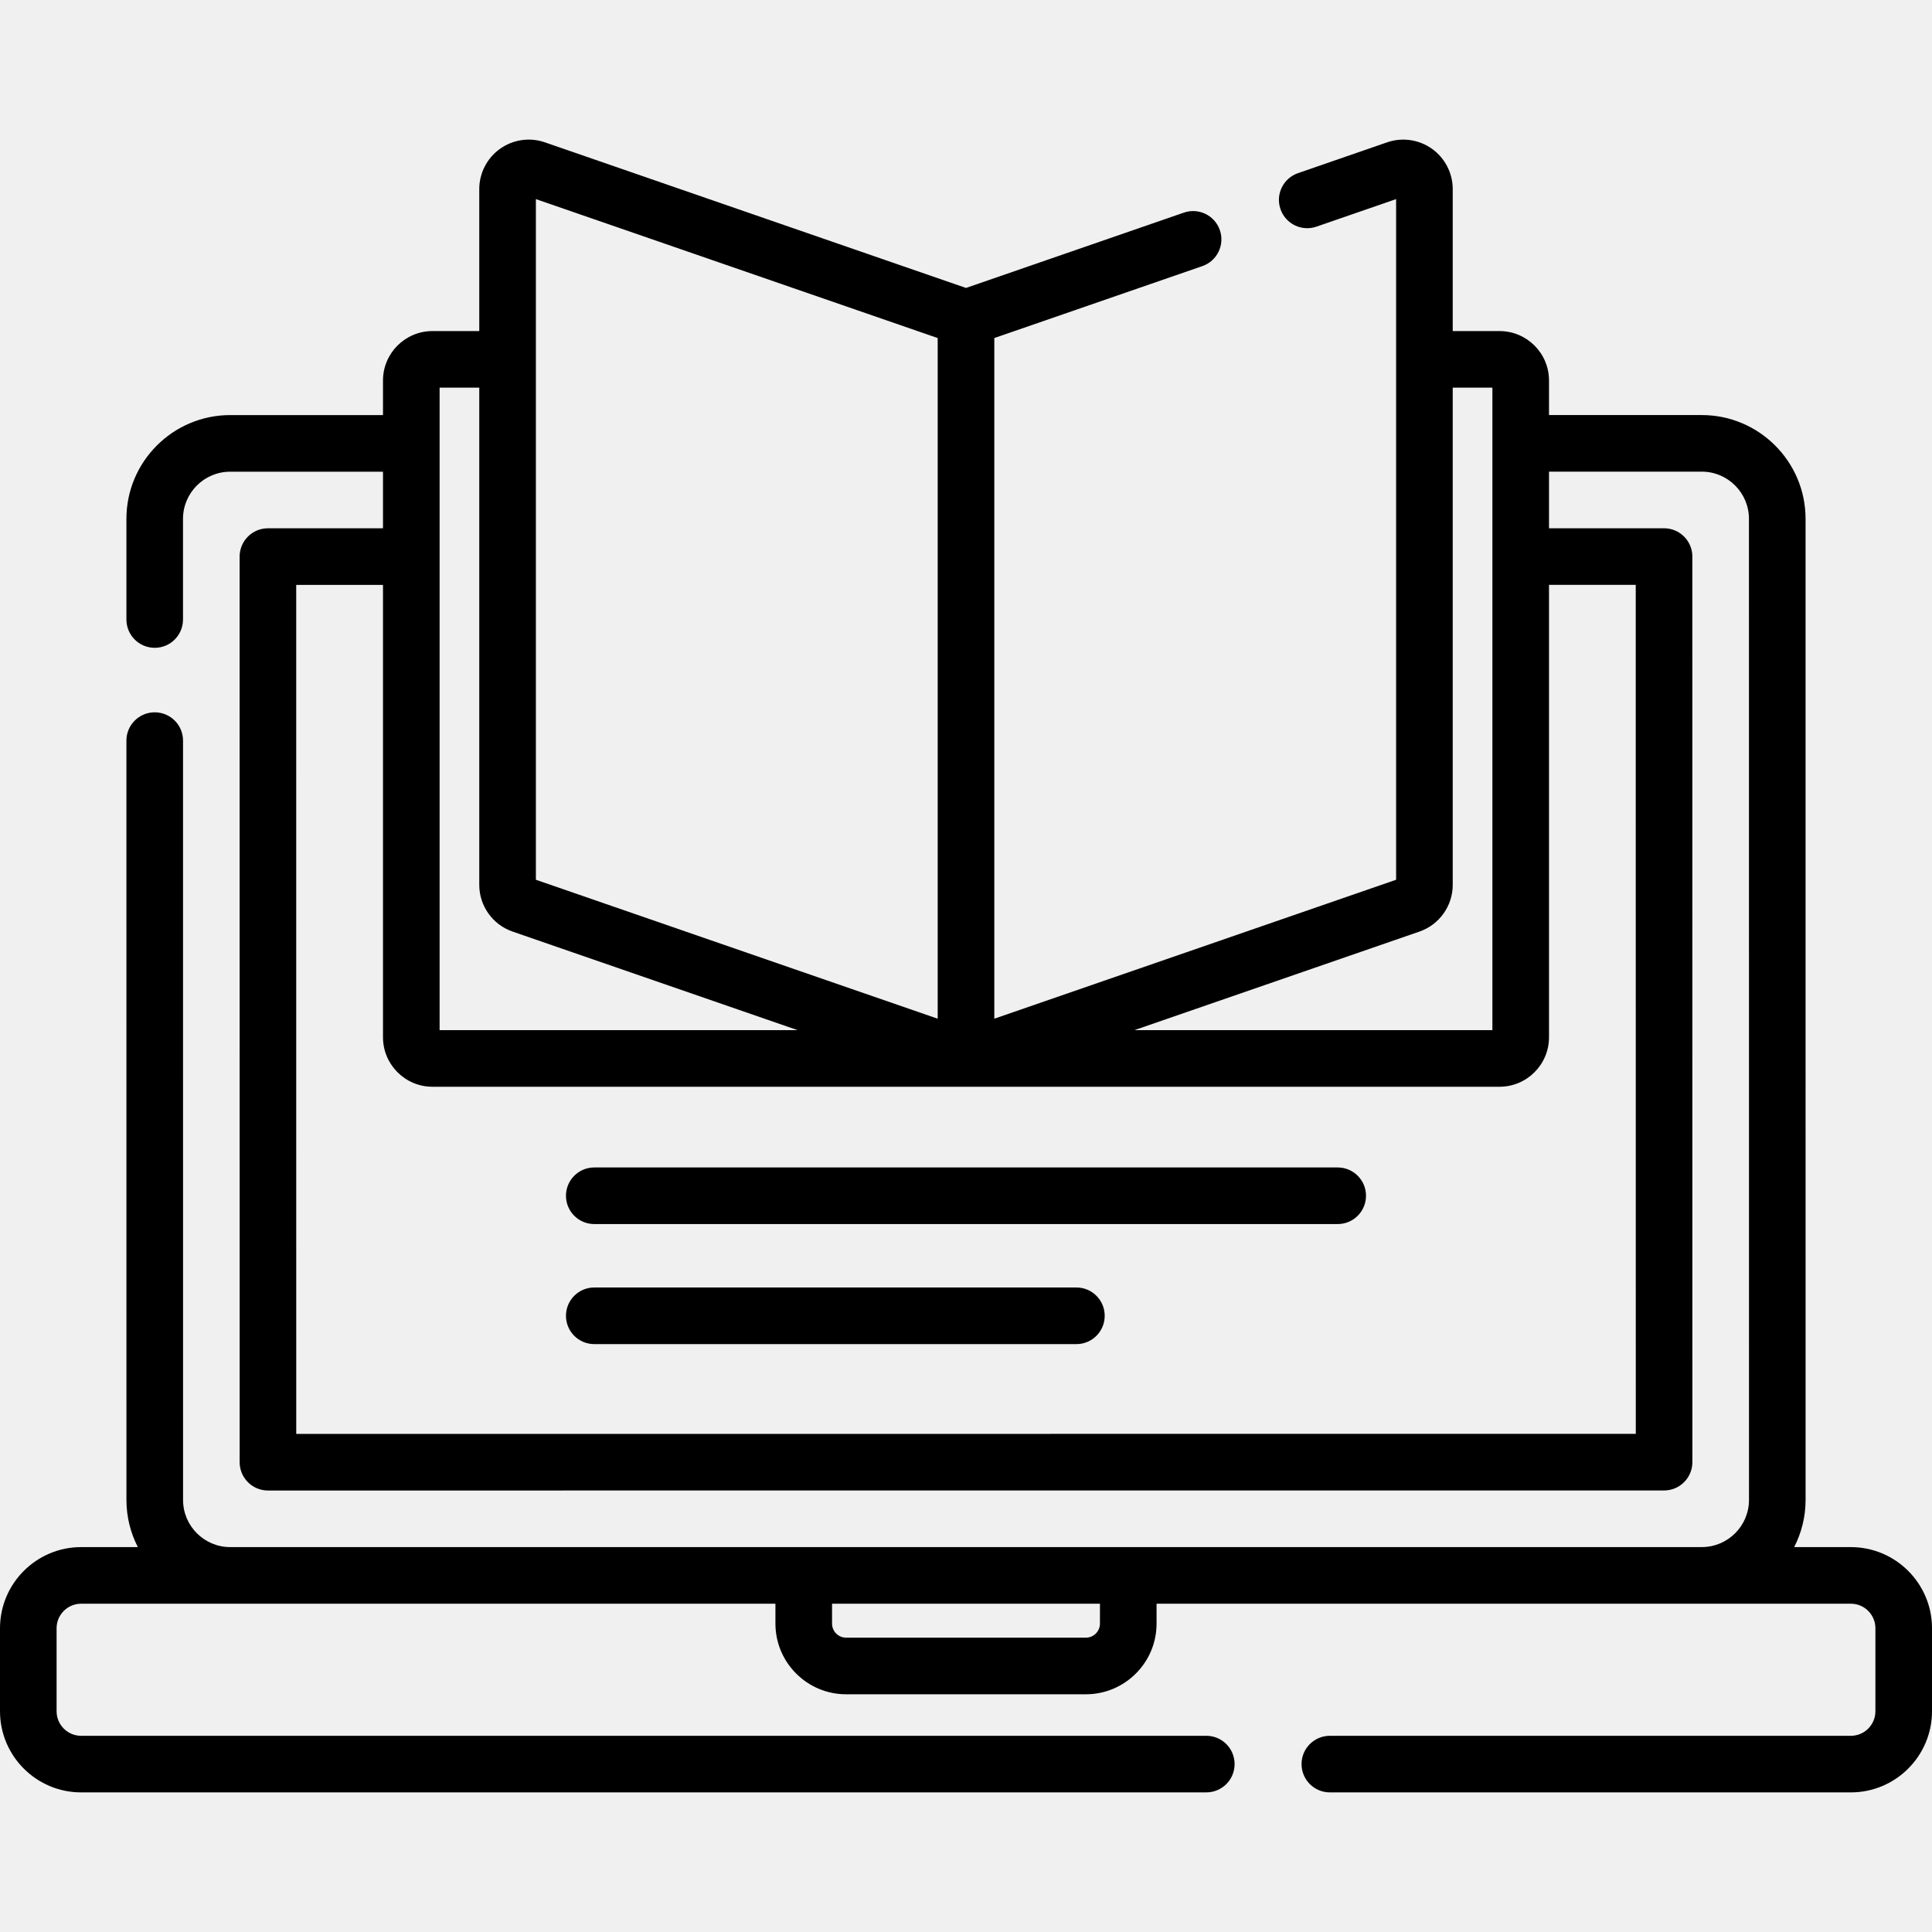
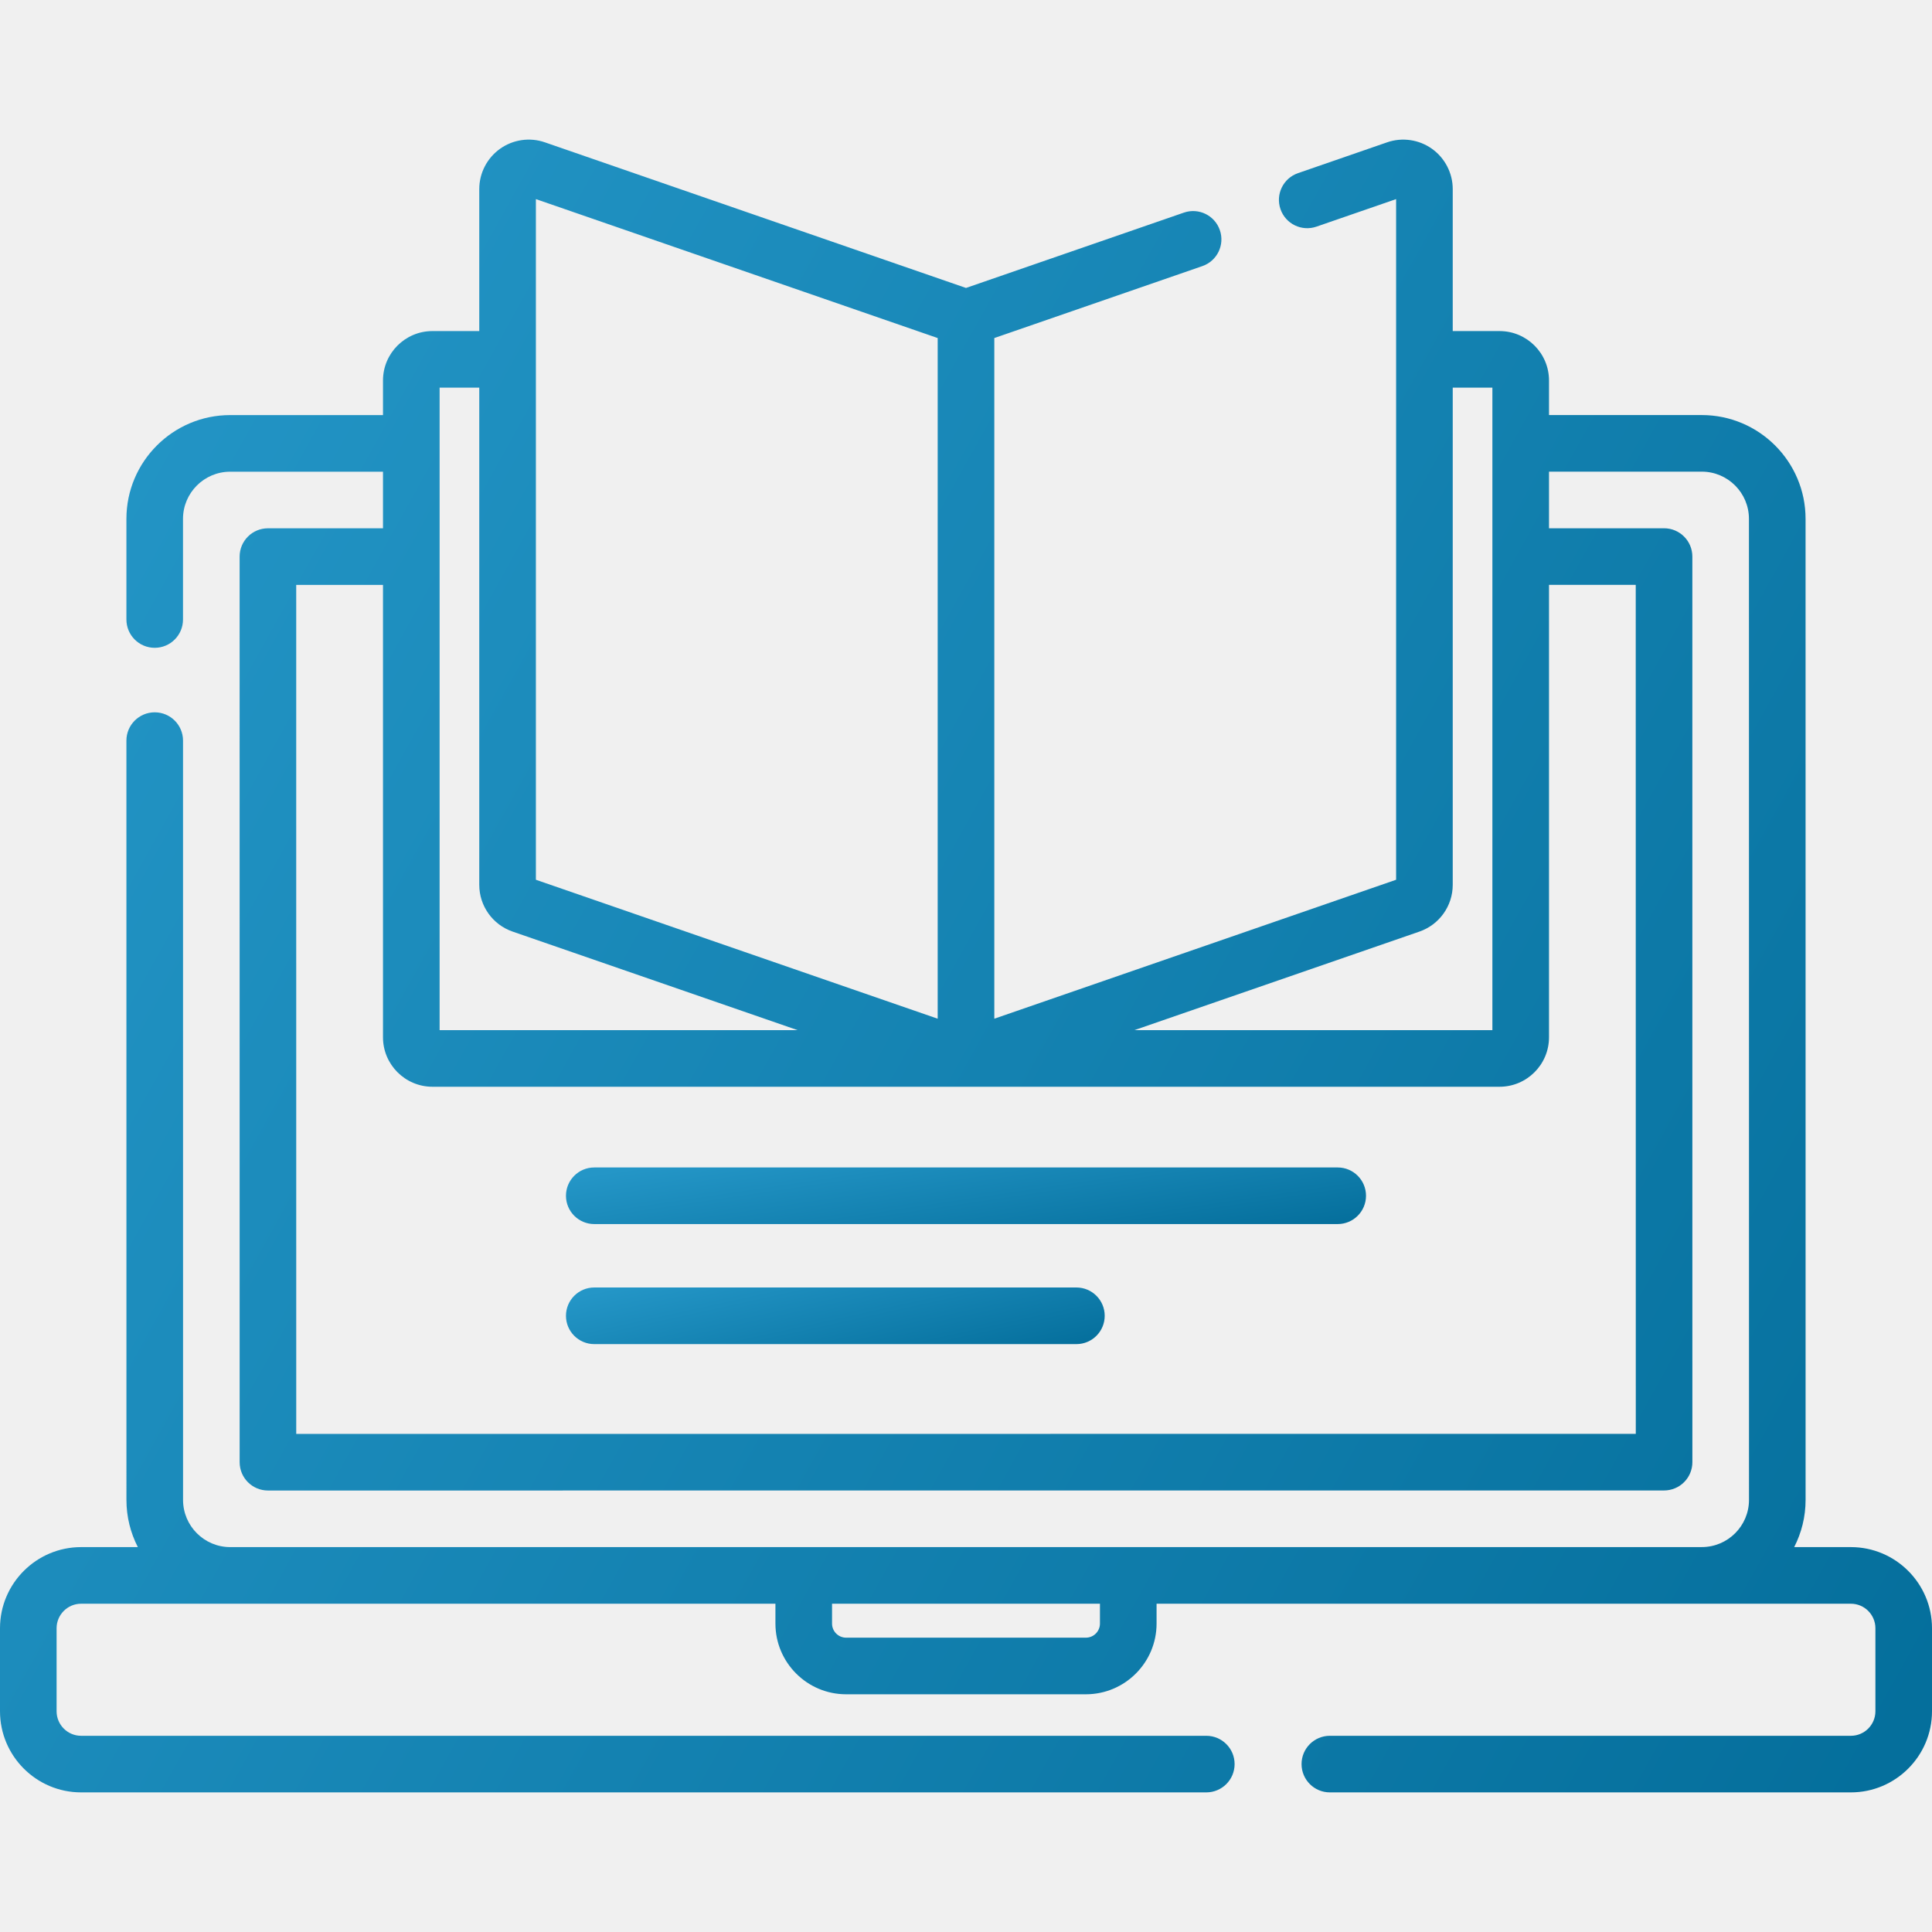
<svg xmlns="http://www.w3.org/2000/svg" width="72" height="72" viewBox="0 0 72 72" fill="none">
  <g clipPath="url(#clip0_1303_94681)">
    <path d="M68.977 57.656H66.864C67.135 57.128 67.289 56.53 67.289 55.897L67.288 19.335C67.288 17.203 65.553 15.468 63.42 15.468H57.727V14.18C57.727 13.164 56.9 12.338 55.884 12.338H54.139V7.045C54.139 6.451 53.849 5.89 53.365 5.545C52.881 5.2 52.256 5.11 51.694 5.304L48.372 6.453C47.821 6.643 47.529 7.244 47.72 7.794C47.91 8.345 48.51 8.637 49.061 8.446L52.029 7.42V32.786L37.055 37.964V12.598L44.808 9.917C45.359 9.727 45.651 9.126 45.46 8.576C45.27 8.025 44.67 7.733 44.119 7.924L36 10.731L20.306 5.304C19.744 5.109 19.119 5.2 18.635 5.545C18.151 5.89 17.861 6.451 17.861 7.045V12.338H16.116C15.1 12.338 14.273 13.164 14.273 14.18V15.469H8.578C6.446 15.469 4.711 17.204 4.711 19.337L4.711 23.087C4.711 23.67 5.183 24.142 5.766 24.142C6.348 24.142 6.82 23.67 6.82 23.087L6.82 19.337C6.82 18.367 7.609 17.579 8.578 17.579H14.273V19.688H9.984C9.705 19.688 9.436 19.799 9.239 19.997C9.041 20.195 8.93 20.463 8.93 20.743L8.931 54.492C8.931 55.075 9.403 55.547 9.986 55.547L62.016 55.545C62.295 55.545 62.564 55.434 62.761 55.236C62.959 55.039 63.07 54.77 63.07 54.491L63.069 20.741C63.069 20.159 62.597 19.687 62.014 19.687H57.727V17.577H63.42C64.39 17.577 65.178 18.366 65.178 19.335L65.18 55.897C65.18 56.866 64.391 57.655 63.422 57.655L8.58 57.656C7.61 57.656 6.822 56.868 6.822 55.898L6.821 27.6C6.821 27.018 6.349 26.546 5.766 26.546C5.184 26.546 4.711 27.018 4.711 27.6L4.712 55.898C4.712 56.531 4.866 57.128 5.137 57.656H3.023C1.356 57.656 0 59.013 0 60.68V63.773C0 65.441 1.356 66.797 3.023 66.797H44.955C45.538 66.797 46.01 66.325 46.01 65.742C46.01 65.16 45.538 64.688 44.955 64.688H3.023C2.519 64.688 2.109 64.278 2.109 63.773V60.68C2.109 60.176 2.519 59.766 3.023 59.766H28.898V60.507C28.898 61.959 30.08 63.141 31.532 63.141H40.468C41.92 63.141 43.102 61.959 43.102 60.507V59.766H68.977C69.481 59.766 69.891 60.176 69.891 60.68V63.773C69.891 64.278 69.481 64.688 68.977 64.688H49.56C48.977 64.688 48.505 65.16 48.505 65.742C48.505 66.325 48.977 66.797 49.56 66.797H68.977C70.644 66.797 72 65.441 72 63.773V60.68C72 59.013 70.644 57.656 68.977 57.656ZM52.899 34.717C53.64 34.46 54.139 33.761 54.139 32.976V14.447H55.617V38.39H42.277L52.899 34.717ZM19.971 7.42L34.945 12.598V37.964L19.971 32.786V7.42ZM16.383 14.447H17.861V32.976C17.861 33.761 18.36 34.461 19.102 34.717L29.723 38.39H16.383V14.447ZM60.959 21.796L60.961 53.436L11.04 53.437L11.039 21.798H14.273V38.657C14.273 39.673 15.1 40.5 16.116 40.5H55.884C56.9 40.5 57.727 39.673 57.727 38.657V21.796H60.959ZM40.992 60.507C40.992 60.796 40.757 61.031 40.468 61.031H31.532C31.243 61.031 31.008 60.796 31.008 60.507V59.766H40.992V60.507Z" fill="url(#paint0_linear_1303_94681)" />
    <path d="M49.853 43.508H22.146C21.564 43.508 21.092 43.98 21.092 44.562C21.092 45.145 21.564 45.617 22.146 45.617H49.853C50.435 45.617 50.907 45.145 50.907 44.562C50.907 43.98 50.435 43.508 49.853 43.508Z" fill="url(#paint1_linear_1303_94681)" />
    <path d="M40.115 47.981H22.146C21.564 47.981 21.092 48.453 21.092 49.036C21.092 49.619 21.564 50.091 22.146 50.091H40.115C40.697 50.091 41.169 49.619 41.169 49.036C41.169 48.453 40.697 47.981 40.115 47.981Z" fill="url(#paint2_linear_1303_94681)" />
  </g>
  <defs>
    <linearGradient id="paint0_linear_1303_94681" x1="-5.31409e-07" y1="7.024" x2="80.388" y2="51.708" gradientUnits="userSpaceOnUse">
-       <stop offset="0.053" stopColor="#2496C7" />
-       <stop offset="1" stopColor="#046E9B" />
+       <stop offset="0.053" stop-color="#2496C7" />
+       <stop offset="1" stop-color="#046E9B" />
    </linearGradient>
    <linearGradient id="paint1_linear_1303_94681" x1="21.092" y1="43.57" x2="22.035" y2="49.913" gradientUnits="userSpaceOnUse">
-       <stop offset="0.053" stopColor="#2496C7" />
-       <stop offset="1" stopColor="#046E9B" />
+       <stop offset="0.053" stop-color="#2496C7" />
+       <stop offset="1" stop-color="#046E9B" />
    </linearGradient>
    <linearGradient id="paint2_linear_1303_94681" x1="21.092" y1="48.044" x2="22.457" y2="54.225" gradientUnits="userSpaceOnUse">
-       <stop offset="0.053" stopColor="#2496C7" />
-       <stop offset="1" stopColor="#046E9B" />
+       <stop offset="0.053" stop-color="#2496C7" />
+       <stop offset="1" stop-color="#046E9B" />
    </linearGradient>
    <clipPath id="clip0_1303_94681">
      <rect width="72" height="72" fill="white" />
    </clipPath>
  </defs>
</svg>
